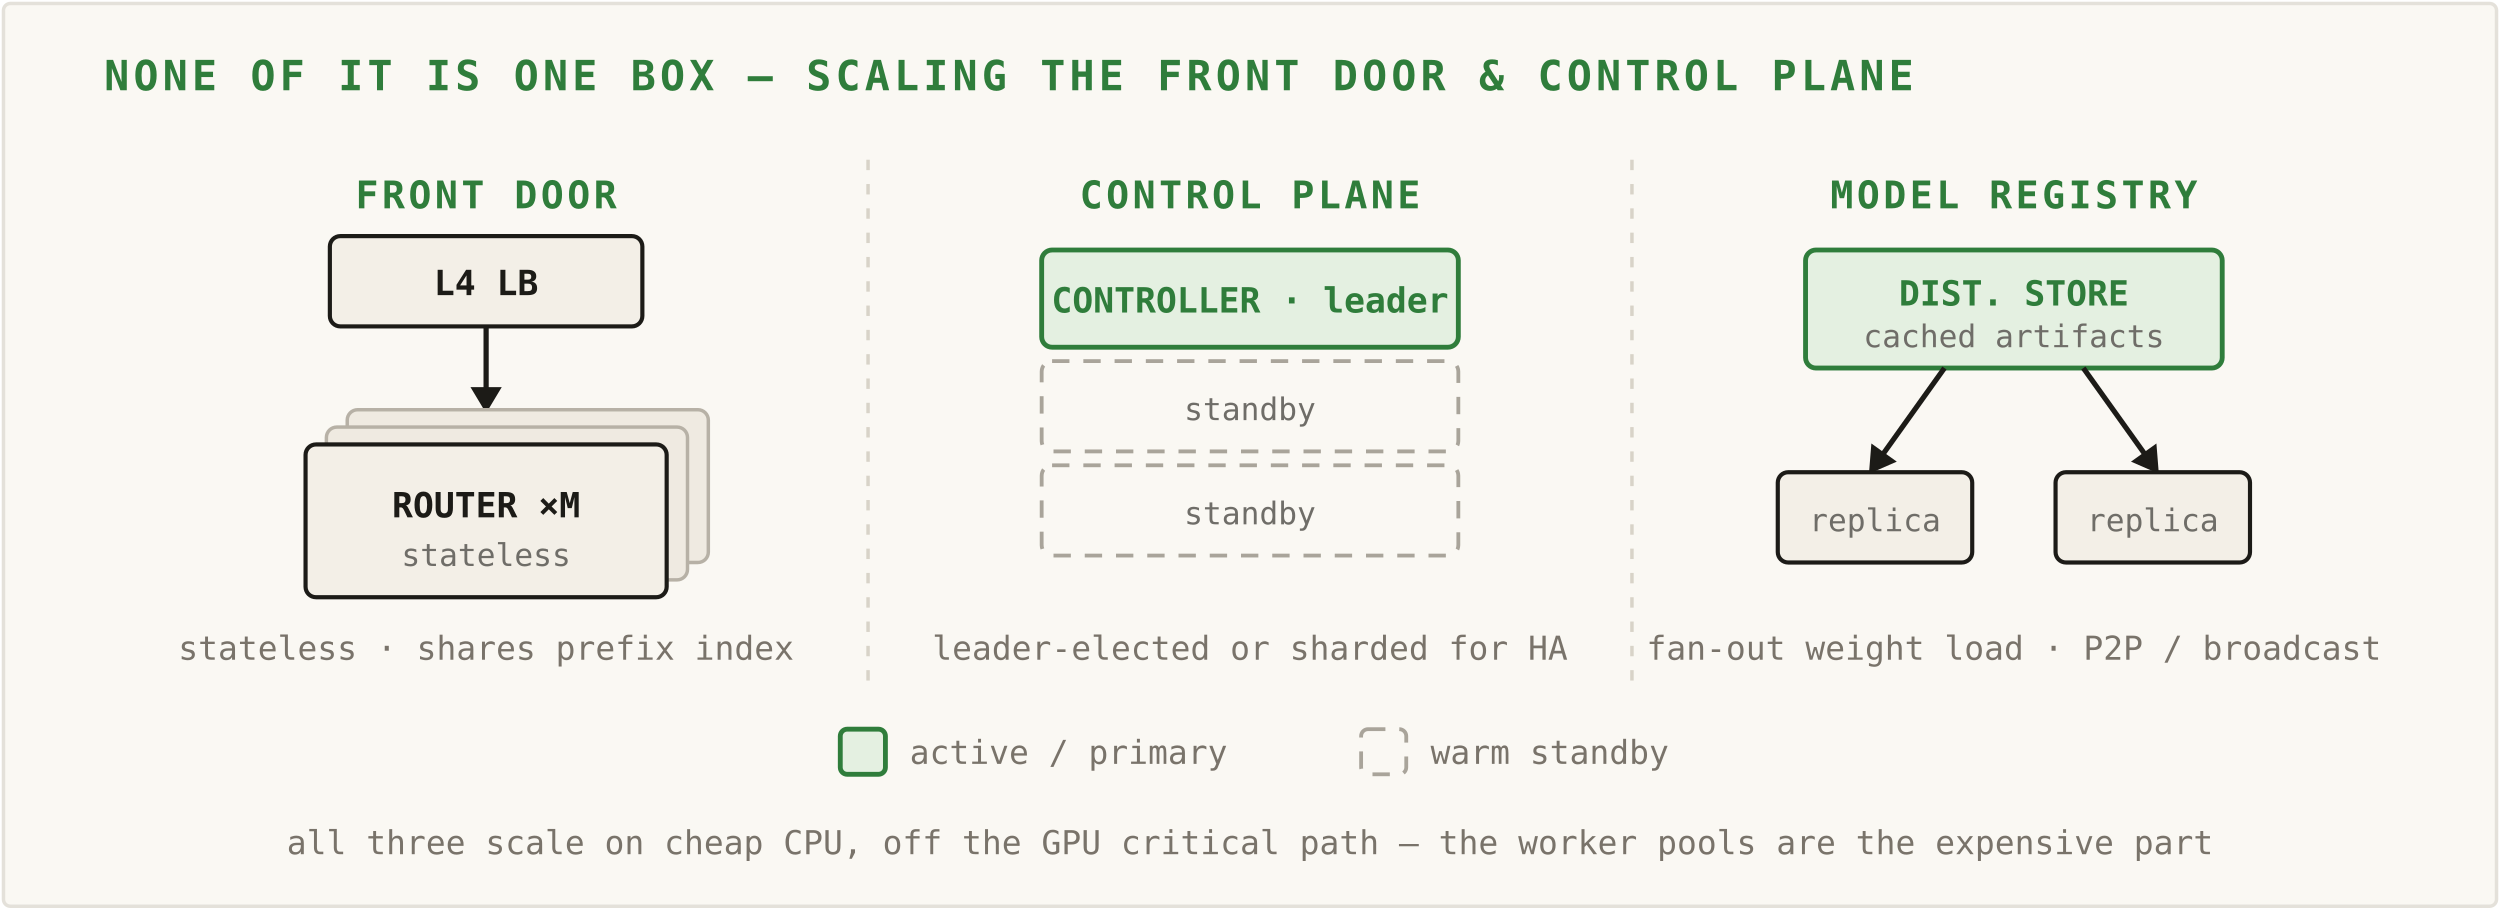
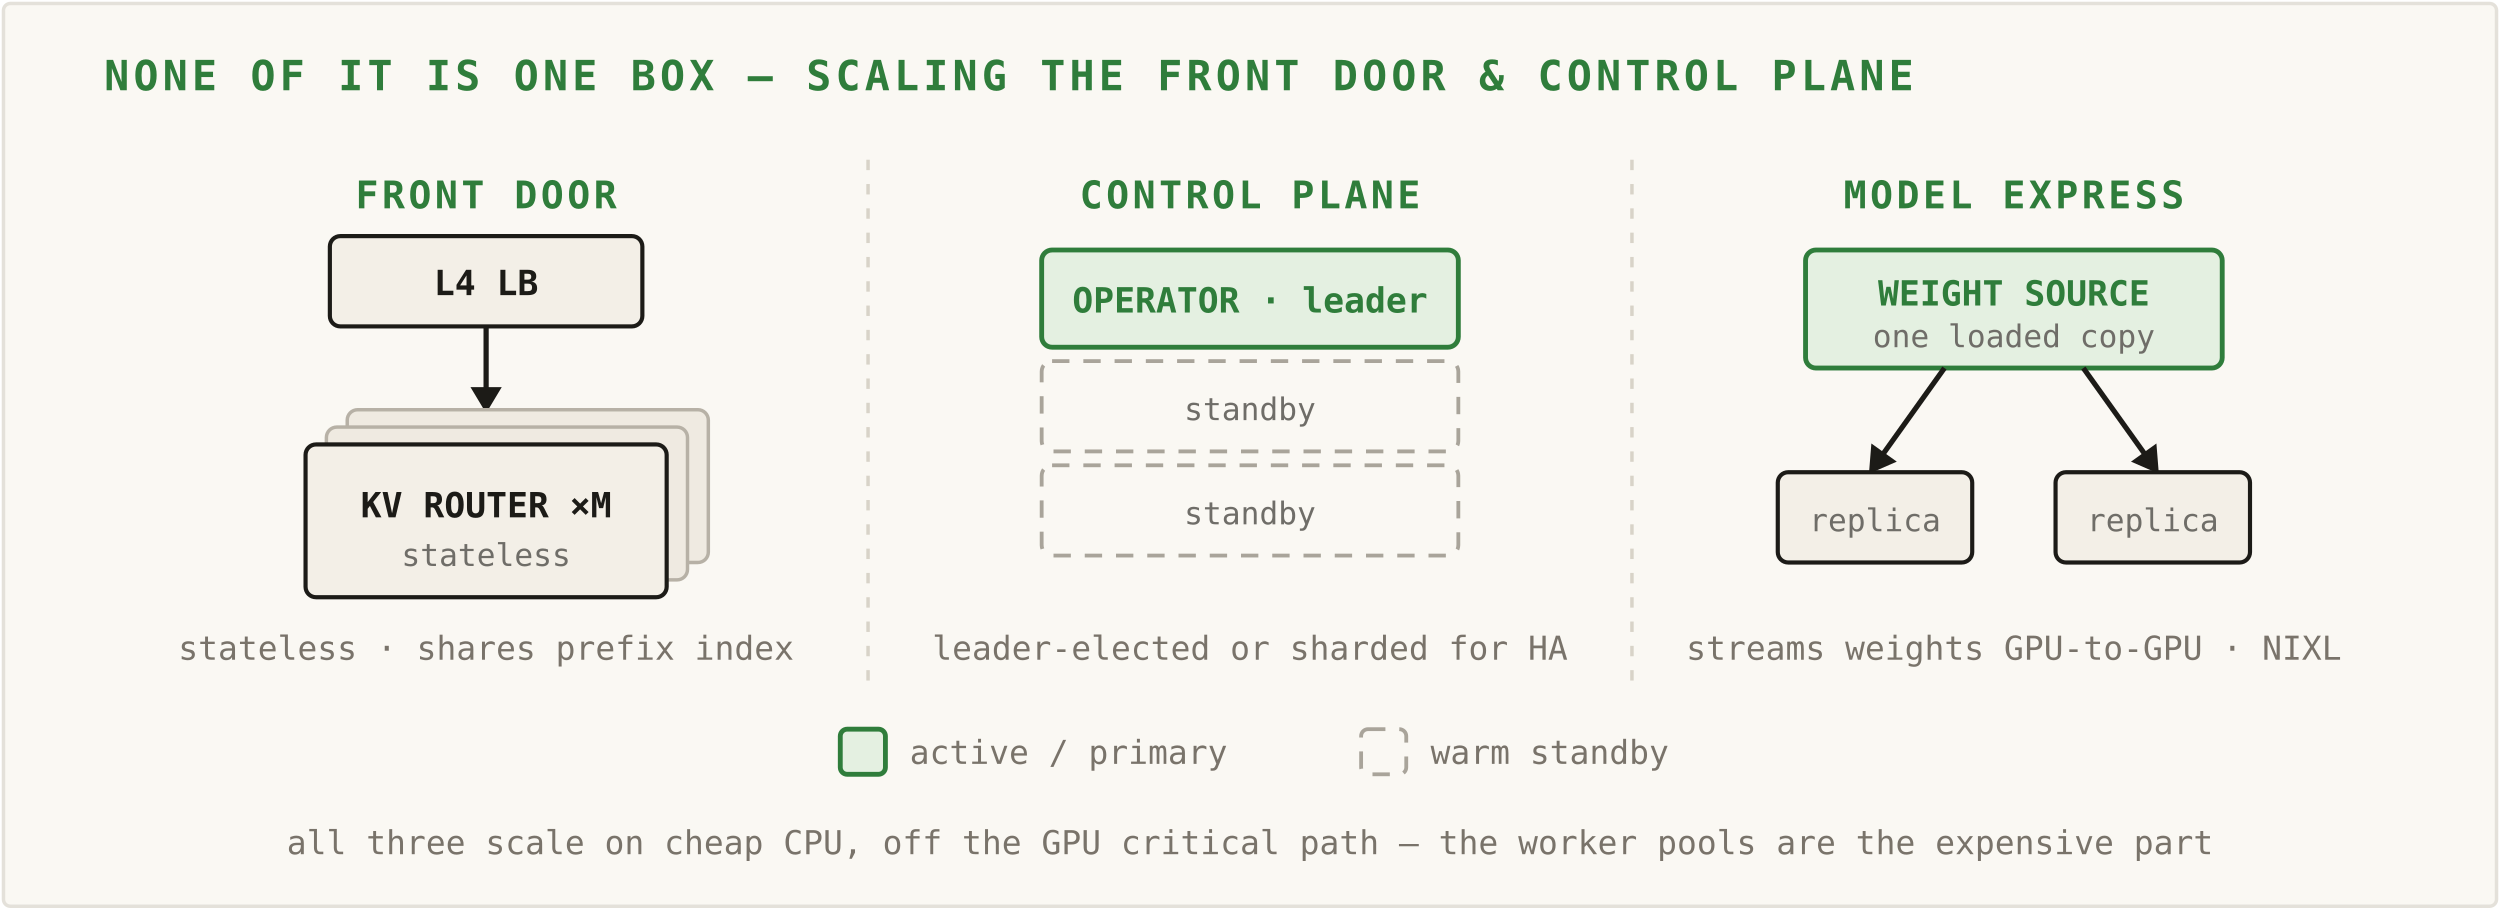
- <svg xmlns="http://www.w3.org/2000/svg" viewBox="0 0 720 262" role="img" aria-label="Three panels showing that the gateway, scheduler, and registry from the fleet map are each really a replicated pool, not a single box. Left panel, the front door: an L4 load balancer feeds a stack of stateless router replicas that share one prefix-cache index. Middle panel, the control plane: a stack of controllers with one green leader on top and two dashed standbys below it, leader-elected or sharded for high availability. Right panel, the model registry: a distributed cached store that fans weights out over two arrows to two new worker replicas, by peer-to-peer or broadcast. A footer notes that all three scale on cheap CPU, off the GPU critical path — the worker pools are the expensive part.">
+ <svg xmlns="http://www.w3.org/2000/svg" viewBox="0 0 720 262" role="img" aria-label="Three panels showing that the KV router, the control plane, and the weight source from the fleet map are each really a replicated pool, not a single box. Left panel, the front door: an L4 load balancer feeds a stack of stateless KV-router replicas that share one prefix index. Middle panel, the control plane: a stack of Dynamo-operator instances with one green leader on top and two dashed standbys below it, leader-elected for high availability. Right panel, Model Express: one loaded copy of the weights that streams them GPU-to-GPU over two arrows to two new worker replicas via NIXL. A footer notes that all three scale on cheap CPU, off the GPU critical path — the worker pools are the expensive part.">
  <style>
    .bg     { fill:#faf8f3; stroke:#e4e1da; }
    .ey     { font:600 12px 'JetBrains Mono',ui-monospace,monospace; letter-spacing:1.2px; fill:#2f7d3b; }
    .hdr    { font:600 11px 'JetBrains Mono',ui-monospace,monospace; letter-spacing:1px; fill:#2f7d3b; }
    .node   { fill:#f3efe7; stroke:#1c1b17; stroke-width:1.2; }
    .cardb  { fill:#efeae1; stroke:#b7b1a6; stroke-width:1; }
    .gnode  { fill:#e4f0e1; stroke:#2f7d3b; stroke-width:1.4; }
    .store  { fill:#e4f0e1; stroke:#2f7d3b; stroke-width:1.4; }
    .cbox   { fill:#faf8f3; stroke:#a9a49a; stroke-width:1.1; stroke-dasharray:5 4; }
    .ntl    { font:600 10px 'JetBrains Mono',ui-monospace,monospace; fill:#1c1b17; }
    .gtl    { font:600 10px 'JetBrains Mono',ui-monospace,monospace; fill:#2f7d3b; }
    .nsub   { font:400 9px 'JetBrains Mono',ui-monospace,monospace; fill:#6f6d68; }
    .csub   { font:400 9px 'JetBrains Mono',ui-monospace,monospace; fill:#6f6d68; }
    .cap    { font:400 9.5px 'JetBrains Mono',ui-monospace,monospace; fill:#79736a; }
    .flow   { stroke:#1c1b17; stroke-width:1.5; fill:none; }
    .sep    { stroke:#d8d3c8; stroke-width:1; fill:none; stroke-dasharray:3 4; }
    .note   { font:400 9.5px 'JetBrains Mono',ui-monospace,monospace; fill:#79736a; }
  </style>
  <defs>
    <marker id="ad" markerWidth="8" markerHeight="8" refX="6" refY="3" orient="auto-start-reverse">
      <path d="M3,0 L8,3 L3,6 Z" fill="#1c1b17" />
    </marker>
  </defs>
  <rect class="bg" x="1" y="1" width="718" height="260" rx="2" />
  <text class="ey" x="30" y="26">NONE OF IT IS ONE BOX — SCALING THE FRONT DOOR &amp; CONTROL PLANE</text>
  <line class="sep" x1="250" y1="46" x2="250" y2="198" />
  <line class="sep" x1="470" y1="46" x2="470" y2="198" />
  <text class="hdr" x="140" y="60" text-anchor="middle">FRONT DOOR</text>
  <rect class="node" x="95" y="68" width="90" height="26" rx="3" />
  <text class="ntl" x="140" y="85" text-anchor="middle">L4 LB</text>
  <path class="flow" d="M140,94 L140,116" marker-end="url(#ad)" />
  <rect class="cardb" x="100" y="118" width="104" height="44" rx="3" />
  <rect class="cardb" x="94" y="123" width="104" height="44" rx="3" />
  <rect class="node" x="88" y="128" width="104" height="44" rx="3" />
-   <text class="ntl" x="140" y="149" text-anchor="middle">ROUTER ×M</text>
+   <text class="ntl" x="140" y="149" text-anchor="middle">KV ROUTER ×M</text>
  <text class="nsub" x="140" y="163" text-anchor="middle">stateless</text>
  <text class="cap" x="140" y="190" text-anchor="middle">stateless · shares prefix index</text>
  <text class="hdr" x="360" y="60" text-anchor="middle">CONTROL PLANE</text>
  <rect class="gnode" x="300" y="72" width="120" height="28" rx="3" />
-   <text class="gtl" x="360" y="90" text-anchor="middle">CONTROLLER · leader</text>
+   <text class="gtl" x="360" y="90" text-anchor="middle">OPERATOR · leader</text>
  <rect class="cbox" x="300" y="104" width="120" height="26" rx="3" />
  <text class="csub" x="360" y="121" text-anchor="middle">standby</text>
  <rect class="cbox" x="300" y="134" width="120" height="26" rx="3" />
  <text class="csub" x="360" y="151" text-anchor="middle">standby</text>
  <text class="cap" x="360" y="190" text-anchor="middle">leader-elected or sharded for HA</text>
-   <text class="hdr" x="580" y="60" text-anchor="middle">MODEL REGISTRY</text>
+   <text class="hdr" x="580" y="60" text-anchor="middle">MODEL EXPRESS</text>
  <rect class="store" x="520" y="72" width="120" height="34" rx="3" />
-   <text class="gtl" x="580" y="88" text-anchor="middle">DIST. STORE</text>
-   <text class="nsub" x="580" y="100" text-anchor="middle">cached artifacts</text>
+   <text class="gtl" x="580" y="88" text-anchor="middle">WEIGHT SOURCE</text>
+   <text class="nsub" x="580" y="100" text-anchor="middle">one loaded copy</text>
  <path class="flow" d="M560,106 L540,134" marker-end="url(#ad)" />
  <path class="flow" d="M600,106 L620,134" marker-end="url(#ad)" />
  <rect class="node" x="512" y="136" width="56" height="26" rx="3" />
  <text class="nsub" x="540" y="153" text-anchor="middle">replica</text>
  <rect class="node" x="592" y="136" width="56" height="26" rx="3" />
  <text class="nsub" x="620" y="153" text-anchor="middle">replica</text>
-   <text class="cap" x="580" y="190" text-anchor="middle">fan-out weight load · P2P / broadcast</text>
+   <text class="cap" x="580" y="190" text-anchor="middle">streams weights GPU-to-GPU · NIXL</text>
  <rect class="gnode" x="242" y="210" width="13" height="13" rx="2" />
  <text class="cap" x="262" y="220">active / primary</text>
  <rect class="cbox" x="392" y="210" width="13" height="13" rx="2" />
  <text class="cap" x="412" y="220">warm standby</text>
  <text class="note" x="360" y="246" text-anchor="middle">all three scale on cheap CPU, off the GPU critical path — the worker pools are the expensive part</text>
</svg>
